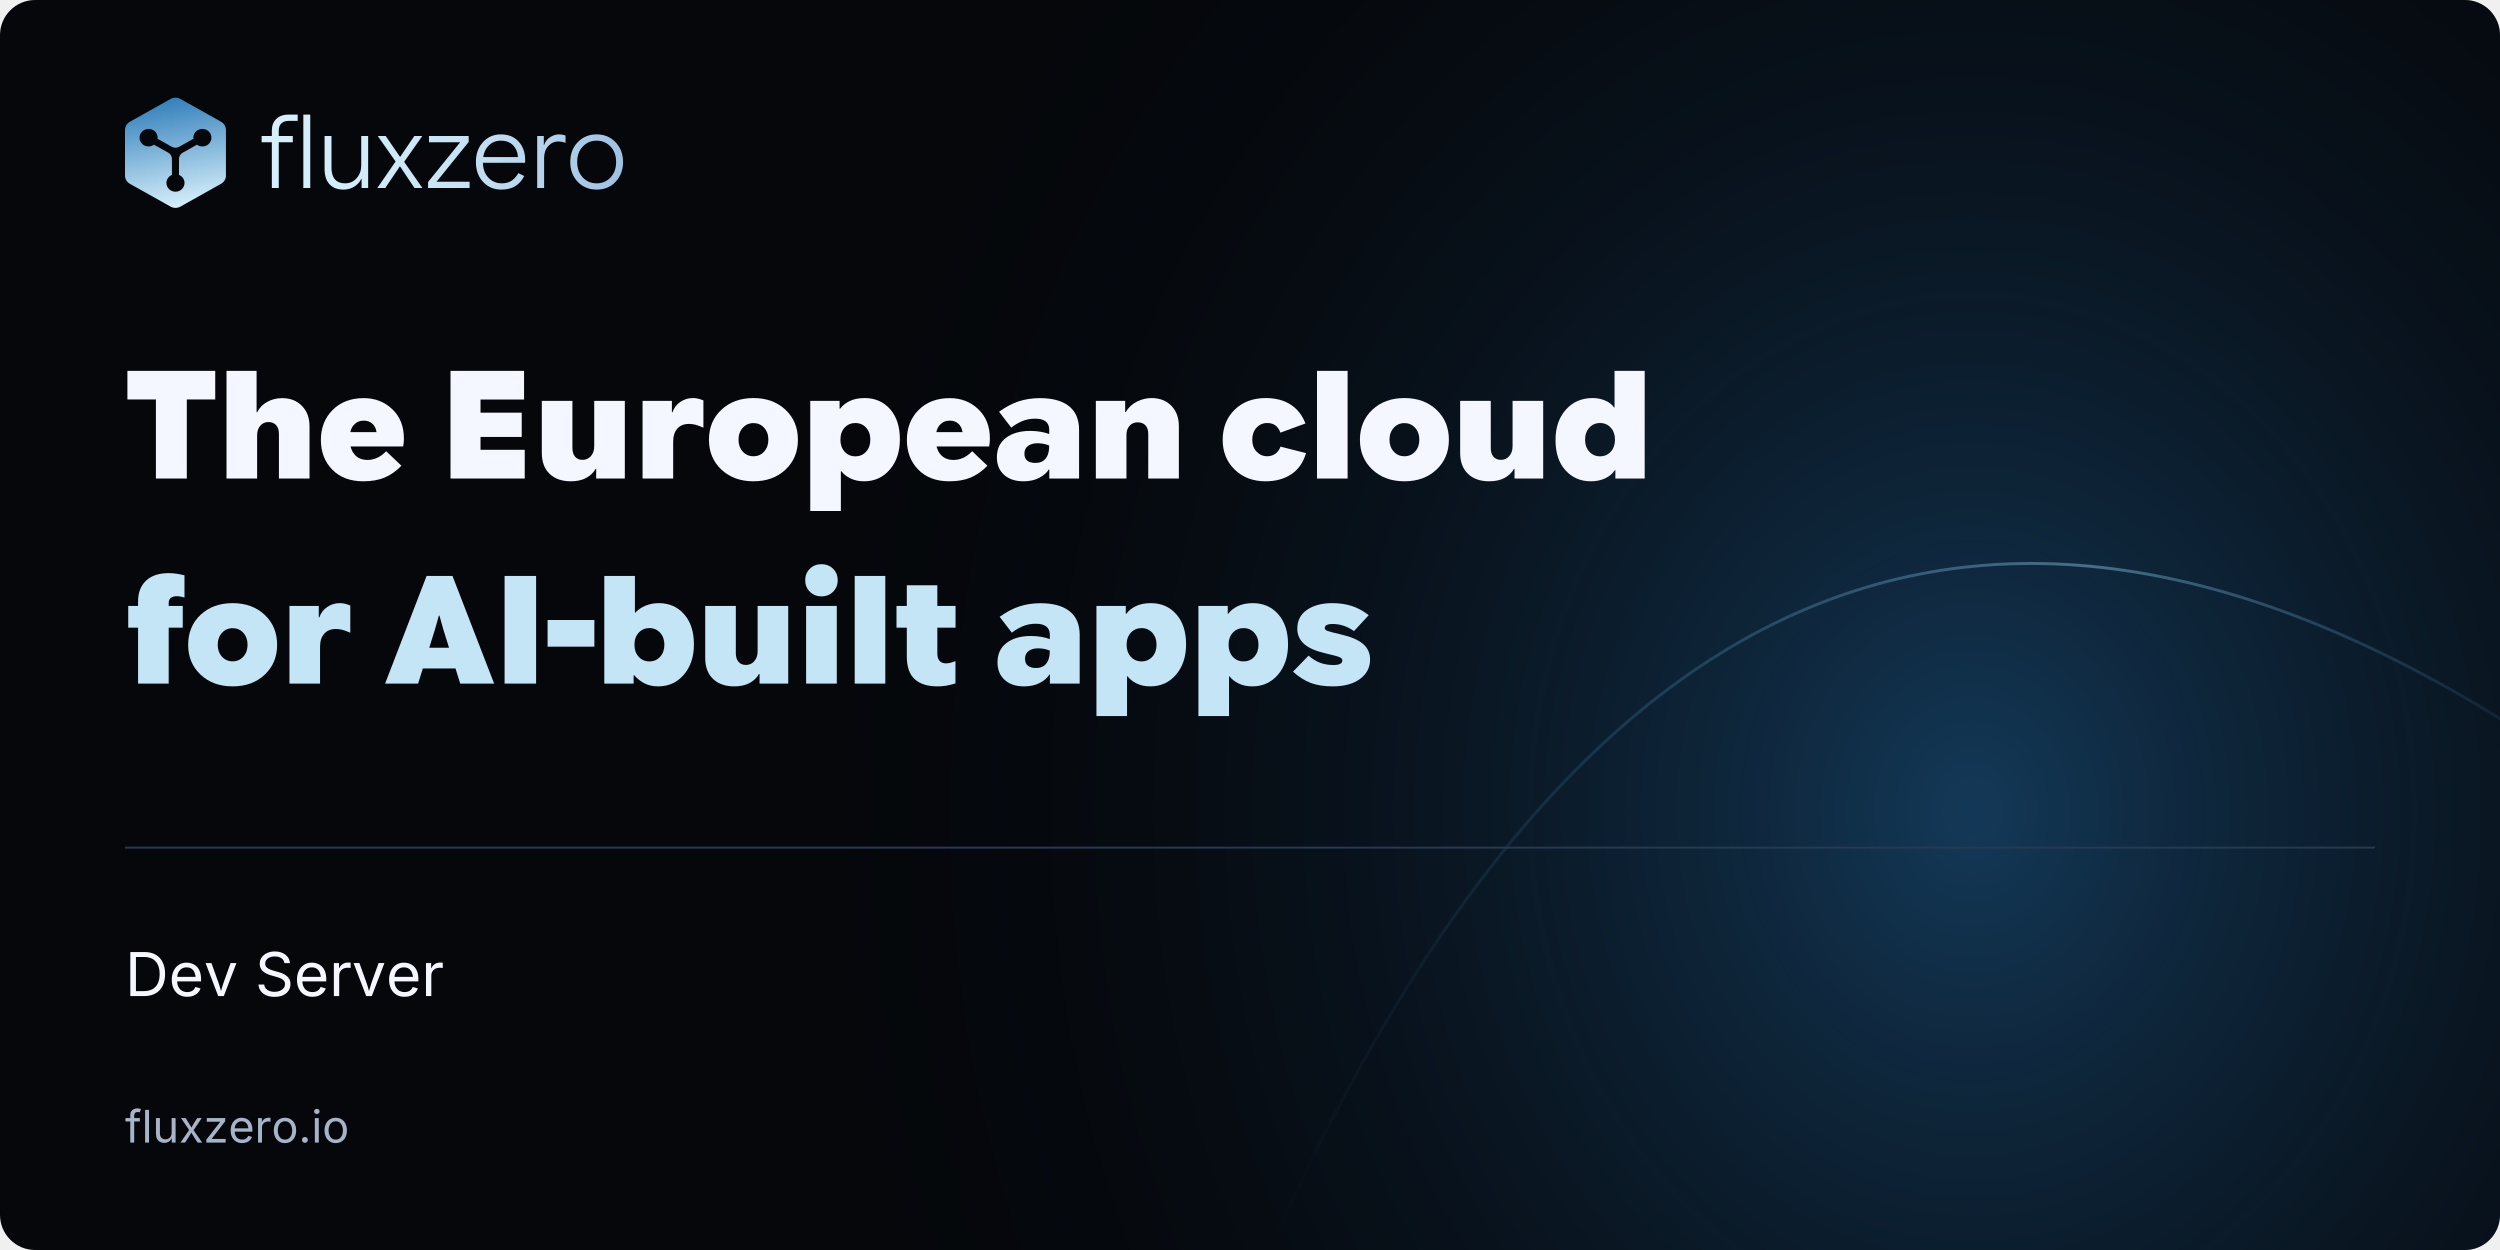
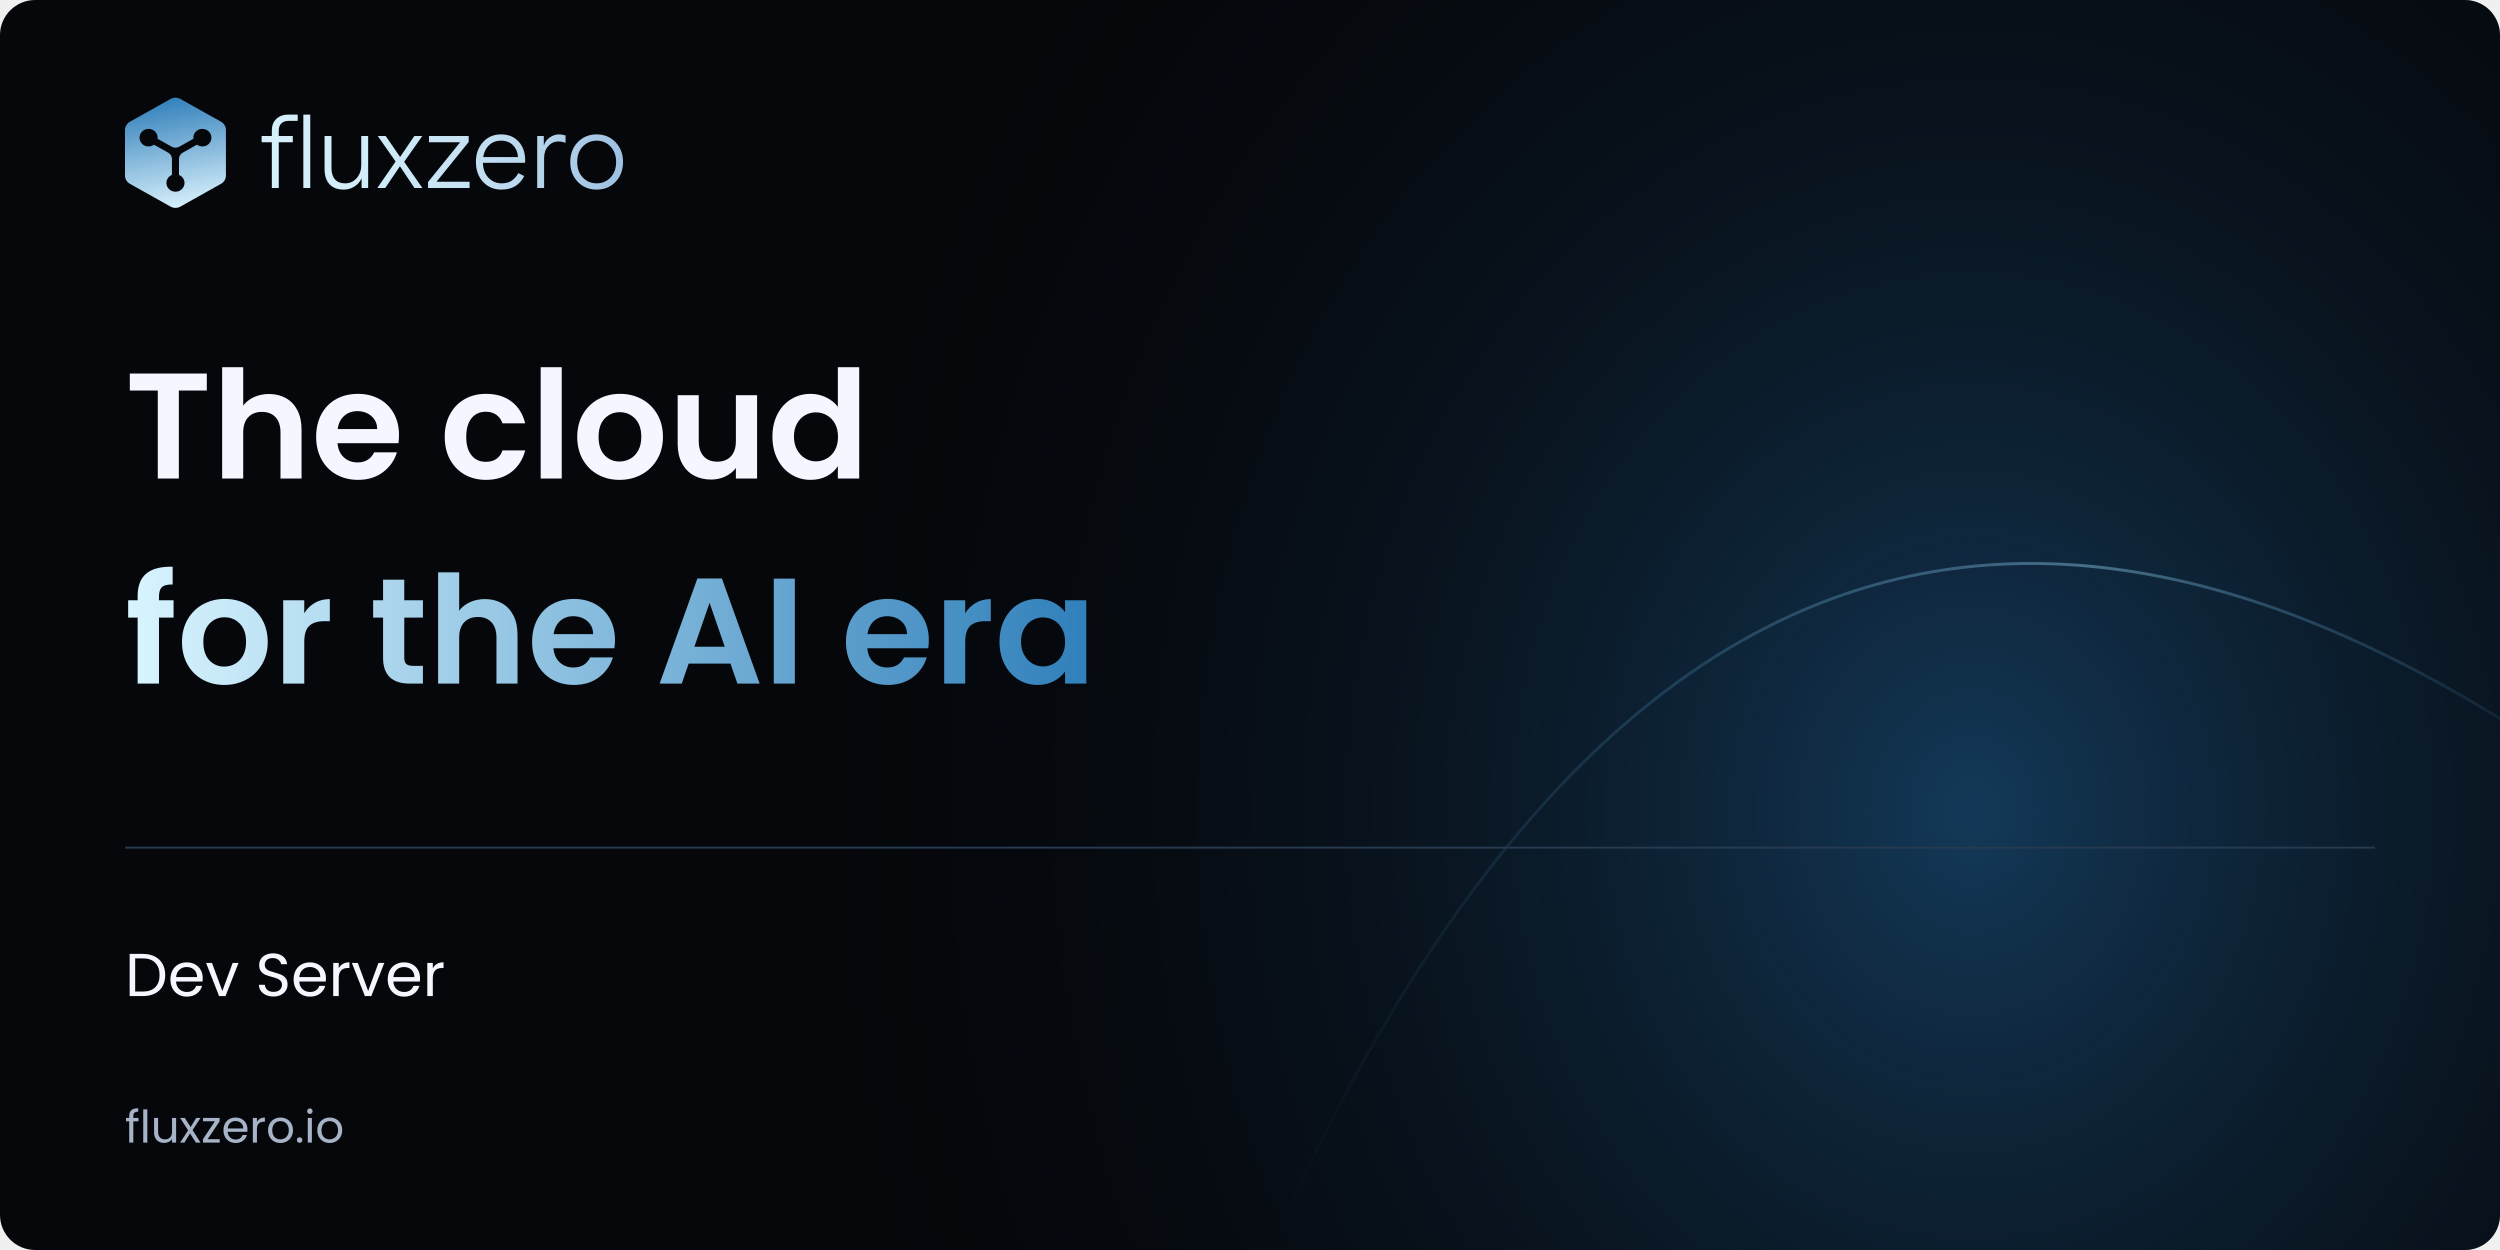
<svg xmlns="http://www.w3.org/2000/svg" width="1280" height="640" viewBox="0 0 1280 640" role="img" aria-labelledby="title">
  <defs>
    <clipPath id="banner-clip">
      <rect width="1280" height="640" rx="18" />
    </clipPath>
    <radialGradient id="glow">
      <stop stop-color="#17456b" stop-opacity=".8" />
      <stop offset="1" stop-color="#05070b" stop-opacity="0" />
    </radialGradient>
    <linearGradient id="line">
      <stop stop-color="#3582bc" stop-opacity="0" />
      <stop offset=".6" stop-color="#84bfdc" stop-opacity=".48" />
      <stop offset="1" stop-color="#3582bc" stop-opacity="0" />
    </linearGradient>
  </defs>
  <g clip-path="url(#banner-clip)">
    <rect width="1280" height="640" rx="18" fill="#05070B" />
    <ellipse cx="1010" cy="416.0" rx="600" ry="704.0" fill="url(#glow)" />
    <path d="M650 640 Q900 76.8 1350 416.0" stroke="url(#line)" stroke-width="1.5" fill="none" />
    <g transform="translate(64,50) scale(0.2141867)">
      <defs>
        <style>
      .cls-1 {
        fill: url(#linear-gradient-2);
      }

      .cls-2 {
        fill: url(#linear-gradient);
      }
    </style>
        <linearGradient id="linear-gradient" x1="143.23" y1="259.88" x2="98.04" y2="3.61" gradientUnits="userSpaceOnUse">
          <stop offset="0" stop-color="#d6effb" />
          <stop offset=".99" stop-color="#3582bc" />
        </linearGradient>
        <linearGradient id="linear-gradient-2" x1="326.62" y1="130.12" x2="1190.55" y2="130.12" gradientUnits="userSpaceOnUse">
          <stop offset="0" stop-color="#d6effb" />
          <stop offset=".28" stop-color="#d2ecf9" />
          <stop offset=".54" stop-color="#c7e3f4" />
          <stop offset=".78" stop-color="#b5d4ec" />
          <stop offset="1" stop-color="#9ec1e2" />
        </linearGradient>
      </defs>
      <g id="Layer_1-2" data-name="Layer 1">
        <g>
          <path id="logo" class="cls-2" d="M116.56.35c-2.69.46-5.28,1.38-7.65,2.7L11.73,57.54c-3.57,2-6.53,4.87-8.58,8.34C1.08,69.33,0,73.26,0,77.26v108.97c0,4,1.08,7.92,3.14,11.39,2.06,3.46,5.02,6.34,8.58,8.33l97.19,54.49c3.56,2,7.61,3.05,11.73,3.05s8.16-1.05,11.73-3.05l97.18-54.49c3.56-2,6.52-4.87,8.58-8.33,2.06-3.46,3.14-7.39,3.14-11.39v-108.97c0-4-1.08-7.92-3.14-11.39-2.06-3.46-5.02-6.34-8.58-8.34L132.36,3.05c-4.78-2.68-10.37-3.63-15.8-2.7ZM185.94,74.69c3.62.17,7.15,1.22,10.24,3.05,3.1,1.83,5.67,4.39,7.49,7.44,1.42,2.39,2.35,5.03,2.72,7.77.37,2.74.18,5.52-.55,8.19-.74,2.67-2.01,5.17-3.74,7.36-1.73,2.19-3.89,4.03-6.35,5.41-3.67,2.02-7.88,2.95-12.09,2.68-4.21-.27-8.25-1.73-11.62-4.2l-34.09,19.12c-2.69,1.51-4.93,3.68-6.49,6.3-1.56,2.62-2.38,5.59-2.38,8.61v38.22c3.89,1.6,7.21,4.26,9.56,7.67,2.35,3.41,3.62,7.4,3.66,11.5,0,5.58-2.28,10.93-6.34,14.87-4.06,3.95-9.57,6.16-15.32,6.16s-11.26-2.22-15.32-6.16c-4.06-3.94-6.34-9.3-6.34-14.87.04-4.1,1.31-8.1,3.66-11.5,2.35-3.41,5.67-6.07,9.56-7.67v-38.23c0-3.02-.82-5.99-2.38-8.61-1.55-2.62-3.79-4.79-6.49-6.3l-34.09-19.11c-3.37,2.47-7.41,3.93-11.62,4.2-4.21.27-8.42-.66-12.09-2.68-2.46-1.38-4.62-3.22-6.35-5.41-1.73-2.19-3-4.69-3.74-7.36-.74-2.67-.92-5.45-.55-8.19.37-2.74,1.29-5.38,2.72-7.77,1.81-3.05,4.39-5.61,7.49-7.44,3.1-1.83,6.62-2.88,10.24-3.05,4.15-.19,8.27.78,11.86,2.79,3.68,2.07,6.65,5.14,8.54,8.84,1.89,3.7,2.63,7.85,2.1,11.95l33.94,19.03c2.69,1.51,5.75,2.31,8.86,2.31s6.17-.8,8.86-2.31l34.08-19.11c-.52-4.07.2-8.2,2.06-11.88,1.86-3.68,4.8-6.75,8.43-8.83,3.6-2.02,7.71-2.99,11.86-2.8Z" />
          <path class="cls-1" d="M326.62,106.64v-14.96h32.61v14.96h-32.61ZM351.01,216V78.33c0-11.69,3.63-20.92,10.91-27.71,7.27-6.78,16.87-10.18,28.8-10.18h22.08l.02,15.08h-22.1c-6.94,0-12.54,1.97-16.79,5.89s-6.38,9.77-6.38,17.53v137.06h-16.55ZM358.85,106.64v-14.96h42.3v14.96h-42.3ZM426.29,216V40.44h16.55v175.56h-16.55ZM522.53,219.8c-14.47,0-25.67-4.25-33.59-12.75-7.93-8.5-11.89-20.67-11.89-36.54v-78.83h16.55v76.38c0,11.85,2.77,20.94,8.33,27.28s13.57,9.5,24.03,9.5c11.27,0,20.55-4.15,27.83-12.44,7.27-8.3,10.91-18.54,10.91-30.71v-70.01h16.55v124.31h-15.69v-29.66l7.47,7.47h-8.09c-3.26,7.52-8.76,13.73-16.48,18.64-7.72,4.9-16.37,7.35-25.93,7.35ZM603.07,216l48.3-69.88h3.31l36.91-54.43h19.13l-47.2,67.07h-2.82l-38.62,57.25h-19ZM691.95,216l-37.88-56.76h-2.57l-47.32-67.55h19.01l38.86,56.52h1.6l47.32,67.79h-19.01ZM724.44,216v-14.34l76.74-95.02h-74.54v-14.96h94.89v14.35l-76.75,94.89h78.96v15.08h-99.3ZM899.75,219.8c-17.82,0-32.43-6.13-43.83-18.39-11.39-12.26-17.1-28.16-17.1-47.69s5.6-34.8,16.8-47.26c11.19-12.46,25.58-18.7,43.15-18.7s31.51,5.7,42.05,17.1c10.55,11.4,15.81,26.42,15.81,45.06,0,1.15-.04,2.09-.12,2.82-.09.73-.17,1.72-.25,2.94h-107.64v-13.74h90.72c-.65-11.44-4.55-20.82-11.7-28.14-7.15-7.31-16.78-10.97-28.87-10.97-12.99,0-23.46,4.62-31.39,13.86-7.92,9.24-11.89,21.58-11.89,37.02s4.31,28.04,12.94,37.26c8.62,9.24,19.35,13.86,32.18,13.86,9.08,0,16.69-1.94,22.87-5.83,6.18-3.88,11.79-10.07,16.86-18.57l13.98,6.86c-5.32,10.79-12.47,18.9-21.46,24.33-8.99,5.44-20.02,8.15-33.1,8.15ZM985.32,216v-124.31h15.81v23.79l-2.81-2.2h3.43c2.36-7.6,7.02-13.75,13.98-18.45,6.94-4.7,14.26-7.05,21.94-7.05,2.37,0,4.7.18,6.99.55,2.28.37,5.11,1.05,8.46,2.03v17.53c-4.58-1.39-8.09-2.26-10.55-2.63-2.45-.37-4.62-.55-6.5-.55-9.49,0-17.56,3.65-24.21,10.97-6.66,7.31-10,16.73-10,28.25v72.08h-16.55ZM1127.54,219.8c-18.39,0-33.51-6.23-45.37-18.7-11.84-12.46-17.77-28.25-17.77-47.38s6.01-35.21,18.02-47.51c12.01-12.29,27.05-18.45,45.12-18.45s33.08,6.24,45.06,18.7c11.97,12.46,17.96,28.22,17.96,47.26s-5.89,34.82-17.65,47.32c-11.77,12.5-26.9,18.76-45.37,18.76ZM1127.54,204.84c13.32,0,24.39-4.74,33.22-14.22,8.83-9.49,13.24-21.78,13.24-36.91s-4.47-27.48-13.42-36.85c-8.95-9.36-19.96-14.04-33.04-14.04s-24.31,4.66-33.22,13.98c-8.91,9.32-13.36,21.62-13.36,36.91s4.41,27.53,13.24,36.96c8.82,9.44,19.93,14.16,33.34,14.16Z" />
        </g>
      </g>
    </g>
-     <g aria-label="The European cloud" fill="#F4F7FF" transform="translate(64,245) scale(0.0385,-0.0385)">
-       <path transform="translate(0,0)" d="M411 0Q411 0 411.0 0.0Q411 0 411 0V1224H822V0Q822 0 822.0 0.0Q822 0 822 0ZM32 1051Q32 1051 32.0 1051.0Q32 1051 32 1051V1432Q32 1432 32.0 1432.0Q32 1432 32 1432H1200Q1200 1432 1200.0 1432.0Q1200 1432 1200 1432V1051Q1200 1051 1200.0 1051.0Q1200 1051 1200 1051Z" />
-       <path transform="translate(1232,0)" d="M118 0Q118 0 118.0 0.0Q118 0 118 0V1432Q118 1432 118.0 1432.0Q118 1432 118 1432H518Q518 1432 518.0 1432.0Q518 1432 518 1432V882H526Q570 970 660.0 1019.5Q750 1069 858 1069Q1021 1069 1121.5 965.5Q1222 862 1222 695V0Q1222 0 1222.0 0.0Q1222 0 1222 0H815Q815 0 815.0 0.0Q815 0 815 0V593Q815 668 778.0 709.5Q741 751 675 751Q609 751 567.0 702.0Q525 653 525 576V0Q525 0 525.0 0.0Q525 0 525 0Z" />
-       <path transform="translate(2558,0)" d="M611 -37Q350 -37 198.5 118.0Q47 273 47 513Q47 755 203.5 912.0Q360 1069 618 1069Q842 1069 996.5 922.0Q1151 775 1151 531Q1151 503 1149.0 482.0Q1147 461 1141 426Q1141 426 1141.0 426.0Q1141 426 1141 426H228V617H787Q777 688 732.0 729.0Q687 770 617 770Q535 770 482.5 709.5Q430 649 430 533Q430 398 492.0 322.5Q554 247 668 247Q737 247 799.0 276.5Q861 306 915 363Q915 363 915.0 363.0Q915 363 915 363L1118 170Q1118 170 1118.0 170.0Q1118 170 1118 170Q1014 63 895.5 13.0Q777 -37 611 -37Z" />
-       <path transform="translate(3757,0)" d="" />
-       <path transform="translate(4190,0)" d="M139 0Q139 0 139.0 0.0Q139 0 139 0V1432Q139 1432 139.0 1432.0Q139 1432 139 1432H1117Q1117 1432 1117.0 1432.0Q1117 1432 1117 1432V1050Q1117 1050 1117.0 1050.0Q1117 1050 1117 1050H538V382H1126Q1126 382 1126.0 382.0Q1126 382 1126 382V0Q1126 0 1126.0 0.0Q1126 0 1126 0ZM365 553V876H1086Q1086 876 1086.0 876.0Q1086 876 1086 876V553Q1086 553 1086.0 553.0Q1086 553 1086 553Z" />
-       <path transform="translate(5439,0)" d="M490 -37Q312 -37 208.0 62.0Q104 161 104 342V1033Q104 1033 104.0 1033.0Q104 1033 104 1033H511Q511 1033 511.0 1033.0Q511 1033 511 1033V406Q511 331 547.0 289.5Q583 248 646 248Q713 248 757.0 298.5Q801 349 801 428V1033Q801 1033 801.0 1033.0Q801 1033 801 1033H1208Q1208 1033 1208.0 1033.0Q1208 1033 1208 1033V0Q1208 0 1208.0 0.0Q1208 0 1208 0H827Q827 0 827.0 0.0Q827 0 827 0V312L1012 127H819Q777 53 694.5 8.0Q612 -37 490 -37Z" />
-       <path transform="translate(6765,0)" d="M118 0Q118 0 118.0 0.0Q118 0 118 0V1033Q118 1033 118.0 1033.0Q118 1033 118 1033H508Q508 1033 508.0 1033.0Q508 1033 508 1033V828L473 881H516Q544 967 620.0 1018.5Q696 1070 786 1070Q815 1070 845.5 1064.5Q876 1059 927 1039Q927 1039 927.0 1039.0Q927 1039 927 1039V676Q927 676 927.0 676.0Q927 676 927 676Q862 705 820.5 715.5Q779 726 734 726Q636 726 580.5 663.5Q525 601 525 491V0Q525 0 525.0 0.0Q525 0 525 0Z" />
-       <path transform="translate(7720,0)" d="M638 -37Q377 -37 211.5 118.5Q46 274 46 515Q46 760 211.5 915.0Q377 1070 638 1070Q898 1070 1063.5 914.5Q1229 759 1229 515Q1229 274 1064.0 118.5Q899 -37 638 -37ZM638 296Q724 296 780.0 358.5Q836 421 836 516Q836 613 779.5 675.0Q723 737 638 737Q552 737 495.5 674.5Q439 612 439 516Q439 421 495.0 358.5Q551 296 638 296Z" />
-       <path transform="translate(8995,0)" d="M118 -432Q118 -432 118.0 -432.0Q118 -432 118 -432V1033Q118 1033 118.0 1033.0Q118 1033 118 1033H508Q508 1033 508.0 1033.0Q508 1033 508 1033V837L418 929H516Q559 990 642.0 1030.0Q725 1070 841 1070Q1050 1070 1180.0 922.0Q1310 774 1310 522Q1310 275 1176.5 119.0Q1043 -37 834 -37Q732 -37 653.5 1.0Q575 39 533 96H525V-432Q525 -432 525.0 -432.0Q525 -432 525 -432ZM718 295Q805 295 861.0 357.0Q917 419 917 516Q917 615 860.5 676.5Q804 738 718 738Q632 738 575.5 677.0Q519 616 519 516Q519 419 575.0 357.0Q631 295 718 295Z" />
-       <path transform="translate(10351,0)" d="M611 -37Q350 -37 198.5 118.0Q47 273 47 513Q47 755 203.5 912.0Q360 1069 618 1069Q842 1069 996.5 922.0Q1151 775 1151 531Q1151 503 1149.0 482.0Q1147 461 1141 426Q1141 426 1141.0 426.0Q1141 426 1141 426H228V617H787Q777 688 732.0 729.0Q687 770 617 770Q535 770 482.5 709.5Q430 649 430 533Q430 398 492.0 322.5Q554 247 668 247Q737 247 799.0 276.5Q861 306 915 363Q915 363 915.0 363.0Q915 363 915 363L1118 170Q1118 170 1118.0 170.0Q1118 170 1118 170Q1014 63 895.5 13.0Q777 -37 611 -37Z" />
-       <path transform="translate(11550,0)" d="M399 -37Q235 -37 140.0 49.5Q45 136 45 282Q45 450 166.5 541.5Q288 633 488 633Q564 633 626.0 622.0Q688 611 741 592V649Q741 722 694.0 759.0Q647 796 556 796Q460 796 381.5 763.0Q303 730 236 677Q236 677 236.0 677.0Q236 677 236 677L74 888Q74 888 74.0 888.0Q74 888 74 888Q205 983 334.5 1026.0Q464 1069 617 1069Q869 1069 1003.5 962.5Q1138 856 1138 646V0Q1138 0 1138.0 0.0Q1138 0 1138 0H742Q742 0 742.0 0.0Q742 0 742 0V199L816 120H735Q696 56 608.5 9.5Q521 -37 399 -37ZM558 207Q646 207 693.5 266.0Q741 325 741 436V438Q711 452 670.5 460.5Q630 469 582 469Q511 469 461.0 434.5Q411 400 411 331Q411 267 450.0 237.0Q489 207 558 207Z" />
-       <path transform="translate(12793,0)" d="M118 0V1033Q118 1033 118.0 1033.0Q118 1033 118 1033H508Q508 1033 508.0 1033.0Q508 1033 508 1033V838L474 884H516Q570 976 665.0 1023.0Q760 1070 858 1070Q1023 1070 1122.5 967.0Q1222 864 1222 696V0Q1222 0 1222.0 0.0Q1222 0 1222 0H815Q815 0 815.0 0.0Q815 0 815 0V593Q815 667 778.0 707.0Q741 747 673 747Q607 747 566.0 700.5Q525 654 525 581V0Q525 0 525.0 0.0Q525 0 525 0H118Q118 0 118.0 0.0Q118 0 118 0Z" />
-       <path transform="translate(14119,0)" d="" />
-       <path transform="translate(14552,0)" d="M616 -37Q366 -37 206.0 118.0Q46 273 46 513Q46 759 204.5 914.5Q363 1070 619 1070Q815 1070 949.5 983.0Q1084 896 1146 732Q1146 732 1146.0 732.0Q1146 732 1146 732L814 610Q814 610 814.0 610.0Q814 610 814 610Q787 679 744.0 708.5Q701 738 638 738Q553 738 496.0 676.0Q439 614 439 516Q439 419 496.5 357.5Q554 296 637 296Q698 296 744.5 328.0Q791 360 815 424Q815 424 815.0 424.0Q815 424 815 424L1154 338Q1154 338 1154.0 338.0Q1154 338 1154 338Q1100 151 958.5 57.0Q817 -37 616 -37Z" />
-       <path transform="translate(15734,0)" d="M118 0Q118 0 118.0 0.0Q118 0 118 0V1432Q118 1432 118.0 1432.0Q118 1432 118 1432H525Q525 1432 525.0 1432.0Q525 1432 525 1432V0Q525 0 525.0 0.0Q525 0 525 0Z" />
-       <path transform="translate(16377,0)" d="M638 -37Q377 -37 211.5 118.5Q46 274 46 515Q46 760 211.5 915.0Q377 1070 638 1070Q898 1070 1063.5 914.5Q1229 759 1229 515Q1229 274 1064.0 118.5Q899 -37 638 -37ZM638 296Q724 296 780.0 358.5Q836 421 836 516Q836 613 779.5 675.0Q723 737 638 737Q552 737 495.5 674.5Q439 612 439 516Q439 421 495.0 358.5Q551 296 638 296Z" />
-       <path transform="translate(17652,0)" d="M490 -37Q312 -37 208.0 62.0Q104 161 104 342V1033Q104 1033 104.0 1033.0Q104 1033 104 1033H511Q511 1033 511.0 1033.0Q511 1033 511 1033V406Q511 331 547.0 289.5Q583 248 646 248Q713 248 757.0 298.5Q801 349 801 428V1033Q801 1033 801.0 1033.0Q801 1033 801 1033H1208Q1208 1033 1208.0 1033.0Q1208 1033 1208 1033V0Q1208 0 1208.0 0.0Q1208 0 1208 0H827Q827 0 827.0 0.0Q827 0 827 0V312L1012 127H819Q777 53 694.5 8.0Q612 -37 490 -37Z" />
-       <path transform="translate(18978,0)" d="M516 -37Q310 -37 178.0 109.5Q46 256 46 512Q46 761 183.5 915.5Q321 1070 540 1070Q632 1070 709.5 1035.5Q787 1001 824 945H831V1432Q831 1432 831.0 1432.0Q831 1432 831 1432H1232Q1232 1432 1232.0 1432.0Q1232 1432 1232 1432V0Q1232 0 1232.0 0.0Q1232 0 1232 0H842Q842 0 842.0 0.0Q842 0 842 0V151L879 111H834Q793 44 708.5 3.5Q624 -37 516 -37ZM638 295Q725 295 781.0 357.0Q837 419 837 516Q837 614 781.0 676.0Q725 738 638 738Q552 738 495.5 676.0Q439 614 439 516Q439 419 495.5 357.0Q552 295 638 295Z" />
+     <g aria-label="The cloud" fill="#F4F7FF" transform="translate(64,245) scale(0.077,-0.077)">
+       <path transform="translate(0,0)" d="M544 698V585H358V0H218V585H32V698Z" />
+       <path transform="translate(577,0)" d="M597 325V0H457V306Q457 372 424.0 407.5Q391 443 334 443Q276 443 242.5 407.5Q209 372 209 306V0H69V740H209V485Q236 521 281.0 541.5Q326 562 381 562Q444 562 493.0 534.5Q542 507 569.5 453.5Q597 400 597 325Z" />
+       <path transform="translate(1238,0)" d="M580 235H175Q180 175 217.0 141.0Q254 107 308 107Q386 107 419 174H570Q546 94 478.0 42.5Q410 -9 311 -9Q231 -9 167.5 26.5Q104 62 68.5 127.0Q33 192 33 277Q33 363 68.0 428.0Q103 493 166.0 528.0Q229 563 311 563Q390 563 452.5 529.0Q515 495 549.5 432.5Q584 370 584 289Q584 259 580 235ZM439 329Q438 383 400.0 415.5Q362 448 307 448Q255 448 219.5 416.5Q184 385 176 329Z" />
+       <path transform="translate(1855,0)" d="" />
+       <path transform="translate(2093,0)" d="M307 563Q410 563 477.5 511.5Q545 460 568 367H417Q405 403 376.5 423.5Q348 444 306 444Q246 444 211.0 400.5Q176 357 176 277Q176 198 211.0 154.5Q246 111 306 111Q391 111 417 187H568Q545 97 477.0 44.0Q409 -9 307 -9Q227 -9 165.0 26.5Q103 62 68.0 126.5Q33 191 33 277Q33 363 68.0 427.5Q103 492 165.0 527.5Q227 563 307 563Z" />
+       <path transform="translate(2695,0)" d="M209 740V0H69V740Z" />
+       <path transform="translate(2973,0)" d="M34 277Q34 362 71.5 427.0Q109 492 174.0 527.5Q239 563 319 563Q399 563 464.0 527.5Q529 492 566.5 427.0Q604 362 604 277Q604 192 565.5 127.0Q527 62 461.5 26.5Q396 -9 315 -9Q235 -9 171.0 26.5Q107 62 70.5 127.0Q34 192 34 277ZM460 277Q460 356 418.5 398.5Q377 441 317 441Q257 441 216.5 398.5Q176 356 176 277Q176 198 215.5 155.5Q255 113 315 113Q353 113 386.5 131.5Q420 150 440.0 187.0Q460 224 460 277Z" />
+       <path transform="translate(3611,0)" d="M592 554V0H451V70Q424 34 380.5 13.5Q337 -7 286 -7Q221 -7 171.0 20.5Q121 48 92.5 101.5Q64 155 64 229V554H204V249Q204 183 237.0 147.5Q270 112 327 112Q385 112 418.0 147.5Q451 183 451 249V554Z" />
+       <path transform="translate(4272,0)" d="M287 563Q341 563 390.0 539.5Q439 516 468 477V740H610V0H468V82Q442 41 395.0 16.0Q348 -9 286 -9Q216 -9 158.0 27.0Q100 63 66.5 128.5Q33 194 33 279Q33 363 66.5 428.0Q100 493 158.0 528.0Q216 563 287 563ZM322 440Q283 440 250.0 421.0Q217 402 196.5 365.5Q176 329 176 279Q176 229 196.5 191.5Q217 154 250.5 134.0Q284 114 322 114Q361 114 395.0 133.5Q429 153 449.0 189.5Q469 226 469 277Q469 328 449.0 364.5Q429 401 395.0 420.5Q361 440 322 440Z" />
    </g>
-     <g aria-label="for AI-built apps" fill="#C4E5F6" transform="translate(64,350) scale(0.0385,-0.0385)">
-       <path transform="translate(0,0)" d="M43 744Q43 744 43.0 744.0Q43 744 43 744V1033Q43 1033 43.0 1033.0Q43 1033 43 1033H768Q768 1033 768.0 1033.0Q768 1033 768 1033V744Q768 744 768.0 744.0Q768 744 768 744ZM174 0Q174 0 174.0 0.0Q174 0 174 0V1094Q174 1268 279.5 1368.5Q385 1469 582 1469Q638 1469 690.0 1460.5Q742 1452 791 1440Q791 1440 791.0 1440.0Q791 1440 791 1440V1144Q791 1144 791.0 1144.0Q791 1144 791 1144Q764 1153 736.5 1157.5Q709 1162 683 1162Q639 1162 610.0 1140.0Q581 1118 581 1071V911V861V0Q581 0 581.0 0.0Q581 0 581 0Z" />
-       <path transform="translate(794,0)" d="M638 -37Q377 -37 211.5 118.5Q46 274 46 515Q46 760 211.5 915.0Q377 1070 638 1070Q898 1070 1063.5 914.5Q1229 759 1229 515Q1229 274 1064.0 118.5Q899 -37 638 -37ZM638 296Q724 296 780.0 358.5Q836 421 836 516Q836 613 779.5 675.0Q723 737 638 737Q552 737 495.5 674.5Q439 612 439 516Q439 421 495.0 358.5Q551 296 638 296Z" />
-       <path transform="translate(2069,0)" d="M118 0Q118 0 118.0 0.0Q118 0 118 0V1033Q118 1033 118.0 1033.0Q118 1033 118 1033H508Q508 1033 508.0 1033.0Q508 1033 508 1033V828L473 881H516Q544 967 620.0 1018.5Q696 1070 786 1070Q815 1070 845.5 1064.5Q876 1059 927 1039Q927 1039 927.0 1039.0Q927 1039 927 1039V676Q927 676 927.0 676.0Q927 676 927 676Q862 705 820.5 715.5Q779 726 734 726Q636 726 580.5 663.5Q525 601 525 491V0Q525 0 525.0 0.0Q525 0 525 0Z" />
-       <path transform="translate(3024,0)" d="" />
-       <path transform="translate(3457,0)" d="M2 0Q2 0 2.0 0.0Q2 0 2 0L554 1432Q554 1432 554.0 1432.0Q554 1432 554 1432H898Q898 1432 898.0 1432.0Q898 1432 898 1432L1452 0Q1452 0 1452.0 0.0Q1452 0 1452 0H1001Q1001 0 1001.0 0.0Q1001 0 1001 0L777 718L725 904H717L665 720L441 0Q441 0 441.0 0.0Q441 0 441 0ZM289 201 391 477H1037L1146 201Z" />
-       <path transform="translate(4909,0)" d="M139 0Q139 0 139.0 0.0Q139 0 139 0V1432Q139 1432 139.0 1432.0Q139 1432 139 1432H558Q558 1432 558.0 1432.0Q558 1432 558 1432V0Q558 0 558.0 0.0Q558 0 558 0Z" />
-       <path transform="translate(5606,0)" d="M14 491Q14 491 14.0 491.0Q14 491 14 491V846Q14 846 14.0 846.0Q14 846 14 846H636Q636 846 636.0 846.0Q636 846 636 846V491Q636 491 636.0 491.0Q636 491 636 491Z" />
-       <path transform="translate(6256,0)" d="M834 -37Q732 -37 653.0 3.0Q574 43 516 112H418L508 203V0Q508 0 508.0 0.0Q508 0 508 0H118Q118 0 118.0 0.0Q118 0 118 0V1432Q118 1432 118.0 1432.0Q118 1432 118 1432H525Q525 1432 525.0 1432.0Q525 1432 525 1432V945H533Q587 1004 668.5 1037.0Q750 1070 842 1070Q1050 1070 1180.0 922.0Q1310 774 1310 522Q1310 275 1176.5 119.0Q1043 -37 834 -37ZM718 295Q805 295 861.0 357.0Q917 419 917 517Q917 615 860.5 676.5Q804 738 718 738Q632 738 575.5 677.0Q519 616 519 516Q519 419 575.0 357.0Q631 295 718 295Z" />
-       <path transform="translate(7612,0)" d="M490 -37Q312 -37 208.0 62.0Q104 161 104 342V1033Q104 1033 104.0 1033.0Q104 1033 104 1033H511Q511 1033 511.0 1033.0Q511 1033 511 1033V406Q511 331 547.0 289.5Q583 248 646 248Q713 248 757.0 298.5Q801 349 801 428V1033Q801 1033 801.0 1033.0Q801 1033 801 1033H1208Q1208 1033 1208.0 1033.0Q1208 1033 1208 1033V0Q1208 0 1208.0 0.0Q1208 0 1208 0H827Q827 0 827.0 0.0Q827 0 827 0V312L1012 127H819Q777 53 694.5 8.0Q612 -37 490 -37Z" />
-       <path transform="translate(8938,0)" d="M120 0Q120 0 120.0 0.0Q120 0 120 0V1033Q120 1033 120.0 1033.0Q120 1033 120 1033H528Q528 1033 528.0 1033.0Q528 1033 528 1033V0Q528 0 528.0 0.0Q528 0 528 0ZM324 1160Q232 1160 170.0 1221.5Q108 1283 108 1374Q108 1467 170.0 1527.5Q232 1588 324 1588Q417 1588 478.5 1527.5Q540 1467 540 1374Q540 1283 478.5 1221.5Q417 1160 324 1160Z" />
-       <path transform="translate(9586,0)" d="M118 0Q118 0 118.0 0.0Q118 0 118 0V1432Q118 1432 118.0 1432.0Q118 1432 118 1432H525Q525 1432 525.0 1432.0Q525 1432 525 1432V0Q525 0 525.0 0.0Q525 0 525 0Z" />
-       <path transform="translate(10229,0)" d="M577 -37Q379 -37 273.5 58.0Q168 153 168 361V1308Q168 1308 168.0 1308.0Q168 1308 168 1308H574Q574 1308 574.0 1308.0Q574 1308 574 1308V403Q574 336 603.0 302.5Q632 269 689 269Q716 269 745.5 276.0Q775 283 815 299Q815 299 815.0 299.0Q815 299 815 299V2Q815 2 815.0 2.0Q815 2 815 2Q745 -19 691.0 -28.0Q637 -37 577 -37ZM31 744Q31 744 31.0 744.0Q31 744 31 744V1033Q31 1033 31.0 1033.0Q31 1033 31 1033H816Q816 1033 816.0 1033.0Q816 1033 816 1033V744Q816 744 816.0 744.0Q816 744 816 744Z" />
-       <path transform="translate(11125,0)" d="" />
-       <path transform="translate(11558,0)" d="M399 -37Q235 -37 140.0 49.5Q45 136 45 282Q45 450 166.5 541.5Q288 633 488 633Q564 633 626.0 622.0Q688 611 741 592V649Q741 722 694.0 759.0Q647 796 556 796Q460 796 381.5 763.0Q303 730 236 677Q236 677 236.0 677.0Q236 677 236 677L74 888Q74 888 74.0 888.0Q74 888 74 888Q205 983 334.5 1026.0Q464 1069 617 1069Q869 1069 1003.5 962.5Q1138 856 1138 646V0Q1138 0 1138.0 0.0Q1138 0 1138 0H742Q742 0 742.0 0.0Q742 0 742 0V199L816 120H735Q696 56 608.5 9.5Q521 -37 399 -37ZM558 207Q646 207 693.5 266.0Q741 325 741 436V438Q711 452 670.5 460.5Q630 469 582 469Q511 469 461.0 434.5Q411 400 411 331Q411 267 450.0 237.0Q489 207 558 207Z" />
-       <path transform="translate(12801,0)" d="M118 -432Q118 -432 118.0 -432.0Q118 -432 118 -432V1033Q118 1033 118.0 1033.0Q118 1033 118 1033H508Q508 1033 508.0 1033.0Q508 1033 508 1033V837L418 929H516Q559 990 642.0 1030.0Q725 1070 841 1070Q1050 1070 1180.0 922.0Q1310 774 1310 522Q1310 275 1176.5 119.0Q1043 -37 834 -37Q732 -37 653.5 1.0Q575 39 533 96H525V-432Q525 -432 525.0 -432.0Q525 -432 525 -432ZM718 295Q805 295 861.0 357.0Q917 419 917 516Q917 615 860.5 676.5Q804 738 718 738Q632 738 575.5 677.0Q519 616 519 516Q519 419 575.0 357.0Q631 295 718 295Z" />
-       <path transform="translate(14157,0)" d="M118 -432Q118 -432 118.0 -432.0Q118 -432 118 -432V1033Q118 1033 118.0 1033.0Q118 1033 118 1033H508Q508 1033 508.0 1033.0Q508 1033 508 1033V837L418 929H516Q559 990 642.0 1030.0Q725 1070 841 1070Q1050 1070 1180.0 922.0Q1310 774 1310 522Q1310 275 1176.5 119.0Q1043 -37 834 -37Q732 -37 653.5 1.0Q575 39 533 96H525V-432Q525 -432 525.0 -432.0Q525 -432 525 -432ZM718 295Q805 295 861.0 357.0Q917 419 917 516Q917 615 860.5 676.5Q804 738 718 738Q632 738 575.5 677.0Q519 616 519 516Q519 419 575.0 357.0Q631 295 718 295Z" />
-       <path transform="translate(15513,0)" d="M545 -37Q380 -37 258.0 8.0Q136 53 20 159Q20 159 20.0 159.0Q20 159 20 159L227 372Q227 372 227.0 372.0Q227 372 227 372Q301 307 380.0 277.0Q459 247 560 247Q616 247 646.0 262.0Q676 277 676 307Q676 334 644.0 349.5Q612 365 450 403Q254 448 165.5 529.0Q77 610 77 730Q77 892 206.5 981.0Q336 1070 543 1070Q681 1070 797.5 1033.5Q914 997 1027 910Q1027 910 1027.0 910.0Q1027 910 1027 910L831 698Q831 698 831.0 698.0Q831 698 831 698Q764 746 693.0 769.5Q622 793 544 793Q497 793 469.5 779.5Q442 766 442 739Q442 715 476.0 701.5Q510 688 664 652Q855 608 950.0 528.5Q1045 449 1045 320Q1045 161 911.5 62.0Q778 -37 545 -37Z" />
+     <defs>
+       <mask id="gradient-text-7" x="64" y="249.9" width="497.42" height="130.9" maskUnits="userSpaceOnUse">
+         <rect x="64" y="249.9" width="497.42" height="130.9" fill="#000" />
+         <g fill="#fff" transform="translate(64,350) scale(0.077,-0.077)">
+           <path transform="translate(0,0)" d="M323 439H226V0H84V439H21V554H84V582Q84 684 142.0 732.0Q200 780 317 777V659Q266 660 246.0 642.0Q226 624 226 577V554H323Z" />
+           <path transform="translate(345,0)" d="M34 277Q34 362 71.5 427.0Q109 492 174.0 527.5Q239 563 319 563Q399 563 464.0 527.5Q529 492 566.5 427.0Q604 362 604 277Q604 192 565.5 127.0Q527 62 461.5 26.5Q396 -9 315 -9Q235 -9 171.0 26.5Q107 62 70.5 127.0Q34 192 34 277ZM460 277Q460 356 418.5 398.5Q377 441 317 441Q257 441 216.5 398.5Q176 356 176 277Q176 198 215.5 155.5Q255 113 315 113Q353 113 386.5 131.5Q420 150 440.0 187.0Q460 224 460 277Z" />
+           <path transform="translate(983,0)" d="M379 562V415H342Q276 415 242.5 384.0Q209 353 209 276V0H69V554H209V468Q236 512 279.5 537.0Q323 562 379 562Z" />
+           <path transform="translate(1387,0)" d="" />
+           <path transform="translate(1625,0)" d="M232 439V171Q232 143 245.5 130.5Q259 118 291 118H356V0H268Q91 0 91 172V439H25V554H91V691H232V554H356V439Z" />
+           <path transform="translate(2013,0)" d="M597 325V0H457V306Q457 372 424.0 407.5Q391 443 334 443Q276 443 242.5 407.5Q209 372 209 306V0H69V740H209V485Q236 521 281.0 541.5Q326 562 381 562Q444 562 493.0 534.5Q542 507 569.5 453.5Q597 400 597 325Z" />
+           <path transform="translate(2674,0)" d="M580 235H175Q180 175 217.0 141.0Q254 107 308 107Q386 107 419 174H570Q546 94 478.0 42.5Q410 -9 311 -9Q231 -9 167.5 26.5Q104 62 68.5 127.0Q33 192 33 277Q33 363 68.0 428.0Q103 493 166.0 528.0Q229 563 311 563Q390 563 452.5 529.0Q515 495 549.5 432.5Q584 370 584 289Q584 259 580 235ZM439 329Q438 383 400.0 415.5Q362 448 307 448Q255 448 219.5 416.5Q184 385 176 329Z" />
+           <path transform="translate(3291,0)" d="" />
+           <path transform="translate(3529,0)" d="M497 133H219L173 0H26L277 699H440L691 0H543ZM459 245 358 537 257 245Z" />
+           <path transform="translate(4245,0)" d="M209 698V0H69V698Z" />
+           <path transform="translate(4523,0)" d="" />
+           <path transform="translate(4761,0)" d="M580 235H175Q180 175 217.0 141.0Q254 107 308 107Q386 107 419 174H570Q546 94 478.0 42.5Q410 -9 311 -9Q231 -9 167.5 26.5Q104 62 68.5 127.0Q33 192 33 277Q33 363 68.0 428.0Q103 493 166.0 528.0Q229 563 311 563Q390 563 452.5 529.0Q515 495 549.5 432.5Q584 370 584 289Q584 259 580 235ZM439 329Q438 383 400.0 415.5Q362 448 307 448Q255 448 219.5 416.5Q184 385 176 329Z" />
+           <path transform="translate(5378,0)" d="M379 562V415H342Q276 415 242.5 384.0Q209 353 209 276V0H69V554H209V468Q236 512 279.5 537.0Q323 562 379 562Z" />
+           <path transform="translate(5782,0)" d="M286 563Q348 563 394.5 538.0Q441 513 469 475V554H610V0H469V81Q442 42 394.5 16.5Q347 -9 285 -9Q215 -9 157.5 27.0Q100 63 66.5 128.5Q33 194 33 279Q33 363 66.5 428.0Q100 493 157.5 528.0Q215 563 286 563ZM322 440Q283 440 250.0 421.0Q217 402 196.5 365.5Q176 329 176 279Q176 229 196.5 191.5Q217 154 250.5 134.0Q284 114 322 114Q361 114 395.0 133.5Q429 153 449.0 189.5Q469 226 469 277Q469 328 449.0 364.5Q429 401 395.0 420.5Q361 440 322 440Z" />
+         </g>
+       </mask>
+       <linearGradient id="gradient-fill-7" x1="64" y1="0" x2="561.42" y2="0" gradientUnits="userSpaceOnUse">
+         <stop stop-color="#D9F5FF" />
+         <stop offset="1" stop-color="#2F7FBA" />
+       </linearGradient>
+     </defs>
+     <rect aria-label="for the AI era" x="64" y="249.9" width="497.42" height="130.9" fill="url(#gradient-fill-7)" mask="url(#gradient-text-7)" />
+     <path d="M64 434 H1216" stroke="#263A50" />
+     <g aria-label="Dev Server" fill="#F4F7FF" transform="translate(64,510) scale(0.031,-0.031)">
+       <path transform="translate(0,0)" d="M664 347Q664 240 619.5 161.5Q575 83 491.5 41.5Q408 0 294 0H77V697H294Q408 697 491.5 654.5Q575 612 619.5 533.0Q664 454 664 347ZM571 347Q571 477 499.5 550.0Q428 623 294 623H168V75H294Q429 75 500.0 146.5Q571 218 571 347Z" />
+       <path transform="translate(707,0)" d="M574 240H136Q141 159 191.5 113.5Q242 68 314 68Q373 68 412.5 95.5Q452 123 468 169H566Q544 90 478.0 40.5Q412 -9 314 -9Q236 -9 174.5 26.0Q113 61 78.0 125.5Q43 190 43 275Q43 360 77.0 424.0Q111 488 172.5 522.5Q234 557 314 557Q392 557 452.0 523.0Q512 489 544.5 429.5Q577 370 577 295Q577 269 574 240ZM310 480Q241 480 192.5 436.0Q144 392 137 314H483Q483 366 460.0 403.5Q437 441 397.5 460.5Q358 480 310 480Z" />
+       <path transform="translate(1327,0)" d="M281 84 451 548H548L333 0H227L12 548H110Z" />
+       <path transform="translate(1888,0)" d="" />
+       <path transform="translate(2155,0)" d="M57 186H154Q159 137 194.5 103.5Q230 70 298 70Q363 70 400.5 102.5Q438 135 438 186Q438 226 416.0 251.0Q394 276 361.0 289.0Q328 302 272 317Q203 335 161.5 353.0Q120 371 90.5 409.5Q61 448 61 513Q61 570 90.0 614.0Q119 658 171.5 682.0Q224 706 292 706Q390 706 452.5 657.0Q515 608 523 527H423Q418 567 381.0 597.5Q344 628 283 628Q226 628 190.0 598.5Q154 569 154 516Q154 478 175.5 454.0Q197 430 228.5 417.5Q260 405 317 389Q386 370 428.0 351.5Q470 333 500.0 294.5Q530 256 530 190Q530 139 503.0 94.0Q476 49 423.0 21.0Q370 -7 298 -7Q229 -7 174.5 17.5Q120 42 89.0 85.5Q58 129 57 186Z" />
+       <path transform="translate(2742,0)" d="M574 240H136Q141 159 191.5 113.5Q242 68 314 68Q373 68 412.5 95.5Q452 123 468 169H566Q544 90 478.0 40.5Q412 -9 314 -9Q236 -9 174.5 26.0Q113 61 78.0 125.5Q43 190 43 275Q43 360 77.0 424.0Q111 488 172.5 522.5Q234 557 314 557Q392 557 452.0 523.0Q512 489 544.5 429.5Q577 370 577 295Q577 269 574 240ZM310 480Q241 480 192.5 436.0Q144 392 137 314H483Q483 366 460.0 403.5Q437 441 397.5 460.5Q358 480 310 480Z" />
+       <path transform="translate(3362,0)" d="M345 558V464H321Q168 464 168 298V0H77V548H168V459Q192 506 236.5 532.0Q281 558 345 558Z" />
+       <path transform="translate(3735,0)" d="M281 84 451 548H548L333 0H227L12 548H110Z" />
+       <path transform="translate(4296,0)" d="M574 240H136Q141 159 191.5 113.5Q242 68 314 68Q373 68 412.5 95.5Q452 123 468 169H566Q544 90 478.0 40.5Q412 -9 314 -9Q236 -9 174.5 26.0Q113 61 78.0 125.5Q43 190 43 275Q43 360 77.0 424.0Q111 488 172.5 522.5Q234 557 314 557Q392 557 452.0 523.0Q512 489 544.5 429.5Q577 370 577 295Q577 269 574 240ZM310 480Q241 480 192.5 436.0Q144 392 137 314H483Q483 366 460.0 403.5Q437 441 397.5 460.5Q358 480 310 480Z" />
+       <path transform="translate(4916,0)" d="M345 558V464H321Q168 464 168 298V0H77V548H168V459Q192 506 236.5 532.0Q281 558 345 558Z" />
    </g>
-     <path d="M64 434 H1216" stroke="#263A50" />
-     <g aria-label="Dev Server" fill="#F4F7FF" transform="translate(64,510) scale(0.01513672,-0.01513672)">
-       <path transform="translate(0,0)" d="M645 0H285V168H633Q815 168 934.5 237.5Q1054 307 1113.0 437.0Q1172 567 1172 748Q1172 927 1113.5 1055.5Q1055 1184 939.5 1253.0Q824 1322 651 1322H277V1490H664Q882 1490 1036.5 1401.0Q1191 1312 1273.5 1145.5Q1356 979 1356 748Q1356 515 1273.0 347.5Q1190 180 1031.0 90.0Q872 0 645 0ZM370 1490V0H180V1490Z" />
-       <path transform="translate(1478,0)" d="M628 -24Q466 -24 348.5 48.0Q231 120 167.5 249.0Q104 378 104 550Q104 722 166.0 853.0Q228 984 341.5 1058.0Q455 1132 607 1132Q696 1132 782.5 1102.5Q869 1073 939.5 1007.5Q1010 942 1052.0 835.0Q1094 728 1094 573V498H226V650H997L913 594Q913 704 878.5 789.5Q844 875 776.0 923.5Q708 972 607 972Q506 972 434.0 922.5Q362 873 324.0 793.5Q286 714 286 623V522Q286 398 329.0 311.5Q372 225 449.5 180.5Q527 136 629 136Q695 136 749.0 155.0Q803 174 842.0 212.5Q881 251 902 308L1076 260Q1050 176 988.0 112.0Q926 48 834.5 12.0Q743 -24 628 -24Z" />
-       <path transform="translate(2672,0)" d="M481 0 54 1118H251L489 455Q527 352 553.5 249.5Q580 147 609 51H543Q572 147 598.5 249.5Q625 352 662 455L900 1118H1097L670 0Z" />
-       <path transform="translate(3823,0)" d="" />
-       <path transform="translate(4399,0)" d="M657 -26Q496 -26 377.5 26.0Q259 78 192.0 171.5Q125 265 116 390H311Q319 306 368.0 251.5Q417 197 493.5 170.5Q570 144 657 144Q758 144 838.5 177.0Q919 210 966.0 270.0Q1013 330 1013 409Q1013 481 972.5 526.0Q932 571 865.0 600.0Q798 629 718 651L538 702Q358 753 258.0 848.0Q158 943 158 1091Q158 1217 226.0 1311.5Q294 1406 410.0 1458.0Q526 1510 670 1510Q817 1510 930.0 1458.0Q1043 1406 1108.5 1316.5Q1174 1227 1178 1114H992Q979 1223 888.0 1282.5Q797 1342 664 1342Q568 1342 495.5 1310.5Q423 1279 383.0 1224.5Q343 1170 343 1100Q343 1022 391.5 974.5Q440 927 506.5 900.5Q573 874 627 859L776 818Q836 802 908.5 774.0Q981 746 1047.0 699.5Q1113 653 1155.5 581.5Q1198 510 1198 406Q1198 284 1134.5 186.0Q1071 88 950.0 31.0Q829 -26 657 -26Z" />
-       <path transform="translate(5713,0)" d="M628 -24Q466 -24 348.5 48.0Q231 120 167.5 249.0Q104 378 104 550Q104 722 166.0 853.0Q228 984 341.5 1058.0Q455 1132 607 1132Q696 1132 782.5 1102.5Q869 1073 939.5 1007.5Q1010 942 1052.0 835.0Q1094 728 1094 573V498H226V650H997L913 594Q913 704 878.5 789.5Q844 875 776.0 923.5Q708 972 607 972Q506 972 434.0 922.5Q362 873 324.0 793.5Q286 714 286 623V522Q286 398 329.0 311.5Q372 225 449.5 180.5Q527 136 629 136Q695 136 749.0 155.0Q803 174 842.0 212.5Q881 251 902 308L1076 260Q1050 176 988.0 112.0Q926 48 834.5 12.0Q743 -24 628 -24Z" />
-       <path transform="translate(6907,0)" d="M158 0V1118H332V946H344Q375 1031 454.5 1082.5Q534 1134 634 1134Q654 1134 681.5 1133.0Q709 1132 725 1131V950Q717 952 685.0 956.0Q653 960 617 960Q537 960 473.5 926.5Q410 893 374.0 834.5Q338 776 338 700V0Z" />
-       <path transform="translate(7678,0)" d="M481 0 54 1118H251L489 455Q527 352 553.5 249.5Q580 147 609 51H543Q572 147 598.5 249.5Q625 352 662 455L900 1118H1097L670 0Z" />
-       <path transform="translate(8829,0)" d="M628 -24Q466 -24 348.5 48.0Q231 120 167.5 249.0Q104 378 104 550Q104 722 166.0 853.0Q228 984 341.5 1058.0Q455 1132 607 1132Q696 1132 782.5 1102.5Q869 1073 939.5 1007.5Q1010 942 1052.0 835.0Q1094 728 1094 573V498H226V650H997L913 594Q913 704 878.5 789.5Q844 875 776.0 923.5Q708 972 607 972Q506 972 434.0 922.5Q362 873 324.0 793.5Q286 714 286 623V522Q286 398 329.0 311.5Q372 225 449.5 180.5Q527 136 629 136Q695 136 749.0 155.0Q803 174 842.0 212.5Q881 251 902 308L1076 260Q1050 176 988.0 112.0Q926 48 834.5 12.0Q743 -24 628 -24Z" />
-       <path transform="translate(10023,0)" d="M158 0V1118H332V946H344Q375 1031 454.5 1082.5Q534 1134 634 1134Q654 1134 681.5 1133.0Q709 1132 725 1131V950Q717 952 685.0 956.0Q653 960 617 960Q537 960 473.5 926.5Q410 893 374.0 834.5Q338 776 338 700V0Z" />
-     </g>
-     <g aria-label="fluxzero.io" fill="#A7B4C8" transform="translate(64,585) scale(0.01123047,-0.01123047)">
-       <path transform="translate(0,0)" d="M678 1118V964H20V1118ZM240 0V1267Q240 1364 285.5 1429.0Q331 1494 404.0 1527.0Q477 1560 558 1560Q622 1560 664.0 1549.5Q706 1539 726 1530L676 1376Q662 1381 639.5 1387.0Q617 1393 579 1393Q496 1393 458.0 1350.5Q420 1308 420 1227V0Z" />
-       <path transform="translate(758,0)" d="M338 1490V0H158V1490Z" />
-       <path transform="translate(1254,0)" d="M537 -14Q424 -14 338.5 32.5Q253 79 205.5 173.0Q158 267 158 408V1118H338V423Q338 294 406.0 221.0Q474 148 591 148Q671 148 734.5 183.0Q798 218 835.0 285.5Q872 353 872 448V1118H1053V0H879V271H903Q851 114 755.5 50.0Q660 -14 537 -14Z" />
-       <path transform="translate(2465,0)" d="M65 0 506 643 505 505 88 1118H298L437 901Q491 817 530.5 744.0Q570 671 612 603H518Q561 671 596.5 744.0Q632 817 687 901L829 1118H1035L616 497V630L1053 0H844L680 251Q627 333 588.5 403.5Q550 474 509 539H604Q563 474 528.0 403.5Q493 333 439 251L273 0Z" />
-       <path transform="translate(3583,0)" d="M126 0V134L753 940V951H146V1118H985V975L376 178V167H1005V0Z" />
-       <path transform="translate(4714,0)" d="M628 -24Q466 -24 348.5 48.0Q231 120 167.5 249.0Q104 378 104 550Q104 722 166.0 853.0Q228 984 341.5 1058.0Q455 1132 607 1132Q696 1132 782.5 1102.5Q869 1073 939.5 1007.5Q1010 942 1052.0 835.0Q1094 728 1094 573V498H226V650H997L913 594Q913 704 878.5 789.5Q844 875 776.0 923.5Q708 972 607 972Q506 972 434.0 922.5Q362 873 324.0 793.5Q286 714 286 623V522Q286 398 329.0 311.5Q372 225 449.5 180.5Q527 136 629 136Q695 136 749.0 155.0Q803 174 842.0 212.5Q881 251 902 308L1076 260Q1050 176 988.0 112.0Q926 48 834.5 12.0Q743 -24 628 -24Z" />
-       <path transform="translate(5908,0)" d="M158 0V1118H332V946H344Q375 1031 454.5 1082.5Q534 1134 634 1134Q654 1134 681.5 1133.0Q709 1132 725 1131V950Q717 952 685.0 956.0Q653 960 617 960Q537 960 473.5 926.5Q410 893 374.0 834.5Q338 776 338 700V0Z" />
-       <path transform="translate(6679,0)" d="M613 -24Q461 -24 346.5 48.0Q232 120 168.0 250.0Q104 380 104 552Q104 727 168.0 857.5Q232 988 346.5 1060.0Q461 1132 613 1132Q766 1132 881.0 1060.0Q996 988 1060.0 857.5Q1124 727 1124 552Q1124 380 1060.0 250.0Q996 120 881.0 48.0Q766 -24 613 -24ZM613 137Q726 137 799.0 195.0Q872 253 907.0 347.5Q942 442 942 552Q942 663 907.0 758.5Q872 854 799.0 912.5Q726 971 613 971Q501 971 429.0 912.5Q357 854 322.0 759.0Q287 664 287 552Q287 442 322.0 347.5Q357 253 429.0 195.0Q501 137 613 137Z" />
-       <path transform="translate(7907,0)" d="M295 -13Q239 -13 199.5 26.5Q160 66 160 122Q160 178 199.5 217.5Q239 257 295 257Q351 257 390.5 217.5Q430 178 430 122Q430 66 390.5 26.5Q351 -13 295 -13Z" />
-       <path transform="translate(8497,0)" d="M158 0V1118H338V0ZM249 1301Q198 1301 161.0 1336.0Q124 1371 124 1420Q124 1470 161.0 1504.5Q198 1539 249 1539Q301 1539 338.0 1504.5Q375 1470 375 1420Q375 1371 338.0 1336.0Q301 1301 249 1301Z" />
-       <path transform="translate(8993,0)" d="M613 -24Q461 -24 346.5 48.0Q232 120 168.0 250.0Q104 380 104 552Q104 727 168.0 857.5Q232 988 346.5 1060.0Q461 1132 613 1132Q766 1132 881.0 1060.0Q996 988 1060.0 857.5Q1124 727 1124 552Q1124 380 1060.0 250.0Q996 120 881.0 48.0Q766 -24 613 -24ZM613 137Q726 137 799.0 195.0Q872 253 907.0 347.5Q942 442 942 552Q942 663 907.0 758.5Q872 854 799.0 912.5Q726 971 613 971Q501 971 429.0 912.5Q357 854 322.0 759.0Q287 664 287 552Q287 442 322.0 347.5Q357 253 429.0 195.0Q501 137 613 137Z" />
+     <g aria-label="fluxzero.io" fill="#A7B4C8" transform="translate(64,585) scale(0.023,-0.023)">
+       <path transform="translate(0,0)" d="M300 473H185V0H94V473H23V548H94V587Q94 679 141.5 721.5Q189 764 294 764V688Q234 688 209.5 664.5Q185 641 185 587V548H300Z" />
+       <path transform="translate(329,0)" d="M168 740V0H77V740Z" />
+       <path transform="translate(575,0)" d="M563 548V0H472V81Q446 39 399.5 15.5Q353 -8 297 -8Q233 -8 182.0 18.5Q131 45 101.5 98.0Q72 151 72 227V548H162V239Q162 158 203.0 114.5Q244 71 315 71Q388 71 430.0 116.0Q472 161 472 247V548Z" />
+       <path transform="translate(1215,0)" d="M363 0 233 204 108 0H13L190 272L13 548H116L246 345L370 548H465L289 277L466 0Z" />
+       <path transform="translate(1694,0)" d="M145 75H414V0H41V75L307 474H43V548H412V474Z" />
+       <path transform="translate(2149,0)" d="M574 240H136Q141 159 191.5 113.5Q242 68 314 68Q373 68 412.5 95.5Q452 123 468 169H566Q544 90 478.0 40.5Q412 -9 314 -9Q236 -9 174.5 26.0Q113 61 78.0 125.5Q43 190 43 275Q43 360 77.0 424.0Q111 488 172.5 522.5Q234 557 314 557Q392 557 452.0 523.0Q512 489 544.5 429.5Q577 370 577 295Q577 269 574 240ZM310 480Q241 480 192.5 436.0Q144 392 137 314H483Q483 366 460.0 403.5Q437 441 397.5 460.5Q358 480 310 480Z" />
+       <path transform="translate(2769,0)" d="M345 558V464H321Q168 464 168 298V0H77V548H168V459Q192 506 236.5 532.0Q281 558 345 558Z" />
+       <path transform="translate(3142,0)" d="M43 275Q43 359 79.5 423.5Q116 488 179.0 522.5Q242 557 320 557Q398 557 461.0 522.5Q524 488 560.5 424.0Q597 360 597 275Q597 190 559.5 125.5Q522 61 458.0 26.0Q394 -9 316 -9Q239 -9 176.5 26.0Q114 61 78.5 125.5Q43 190 43 275ZM504 275Q504 341 478.0 387.0Q452 433 410.0 455.5Q368 478 319 478Q269 478 227.5 455.5Q186 433 161.0 387.0Q136 341 136 275Q136 208 160.5 162.0Q185 116 226.0 93.5Q267 71 316 71Q365 71 408.0 94.0Q451 117 477.5 163.0Q504 209 504 275Z" />
+       <path transform="translate(3782,0)" d="M44 56Q44 82 62.0 100.0Q80 118 106 118Q131 118 148.5 100.0Q166 82 166 56Q166 30 148.5 12.0Q131 -6 106 -6Q80 -6 62.0 12.0Q44 30 44 56Z" />
+       <path transform="translate(3992,0)" d="M62 699Q62 725 80.0 743.0Q98 761 124 761Q149 761 166.5 743.0Q184 725 184 699Q184 673 166.5 655.0Q149 637 124 637Q98 637 80.0 655.0Q62 673 62 699ZM168 548V0H77V548Z" />
+       <path transform="translate(4238,0)" d="M43 275Q43 359 79.5 423.5Q116 488 179.0 522.5Q242 557 320 557Q398 557 461.0 522.5Q524 488 560.5 424.0Q597 360 597 275Q597 190 559.5 125.5Q522 61 458.0 26.0Q394 -9 316 -9Q239 -9 176.5 26.0Q114 61 78.5 125.5Q43 190 43 275ZM504 275Q504 341 478.0 387.0Q452 433 410.0 455.5Q368 478 319 478Q269 478 227.5 455.5Q186 433 161.0 387.0Q136 341 136 275Q136 208 160.5 162.0Q185 116 226.0 93.5Q267 71 316 71Q365 71 408.0 94.0Q451 117 477.5 163.0Q504 209 504 275Z" />
    </g>
  </g>
</svg>
